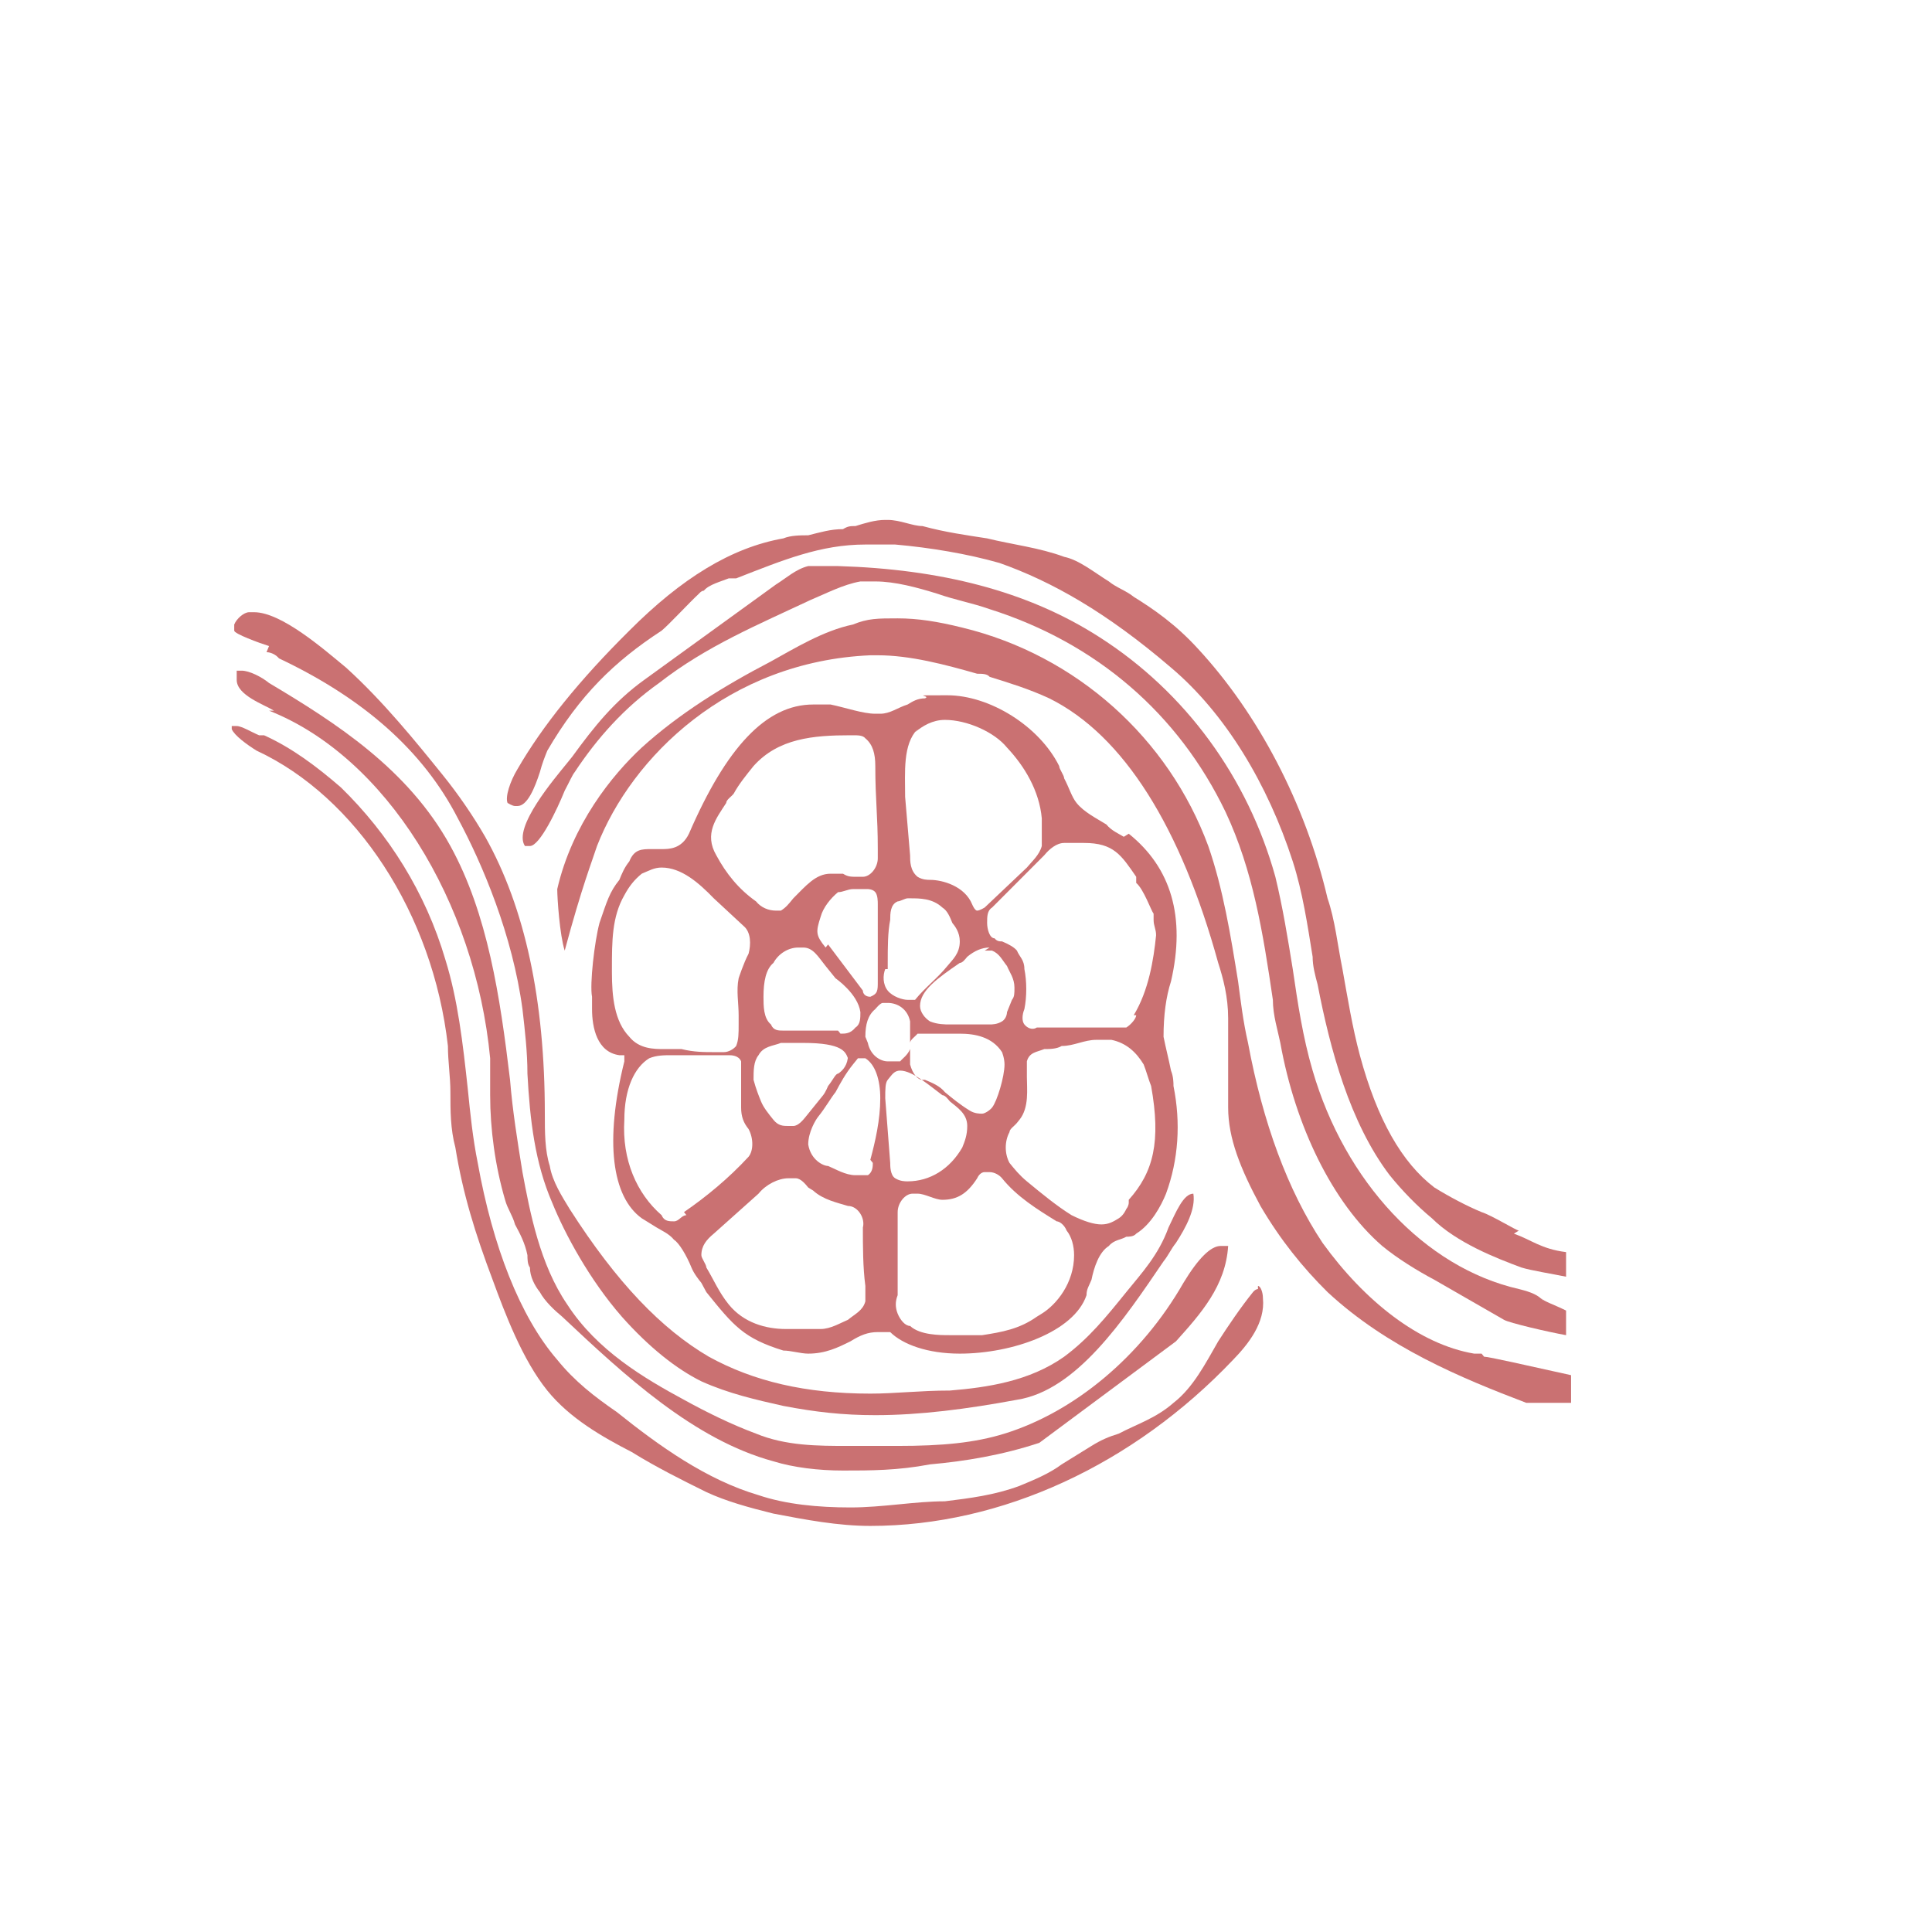
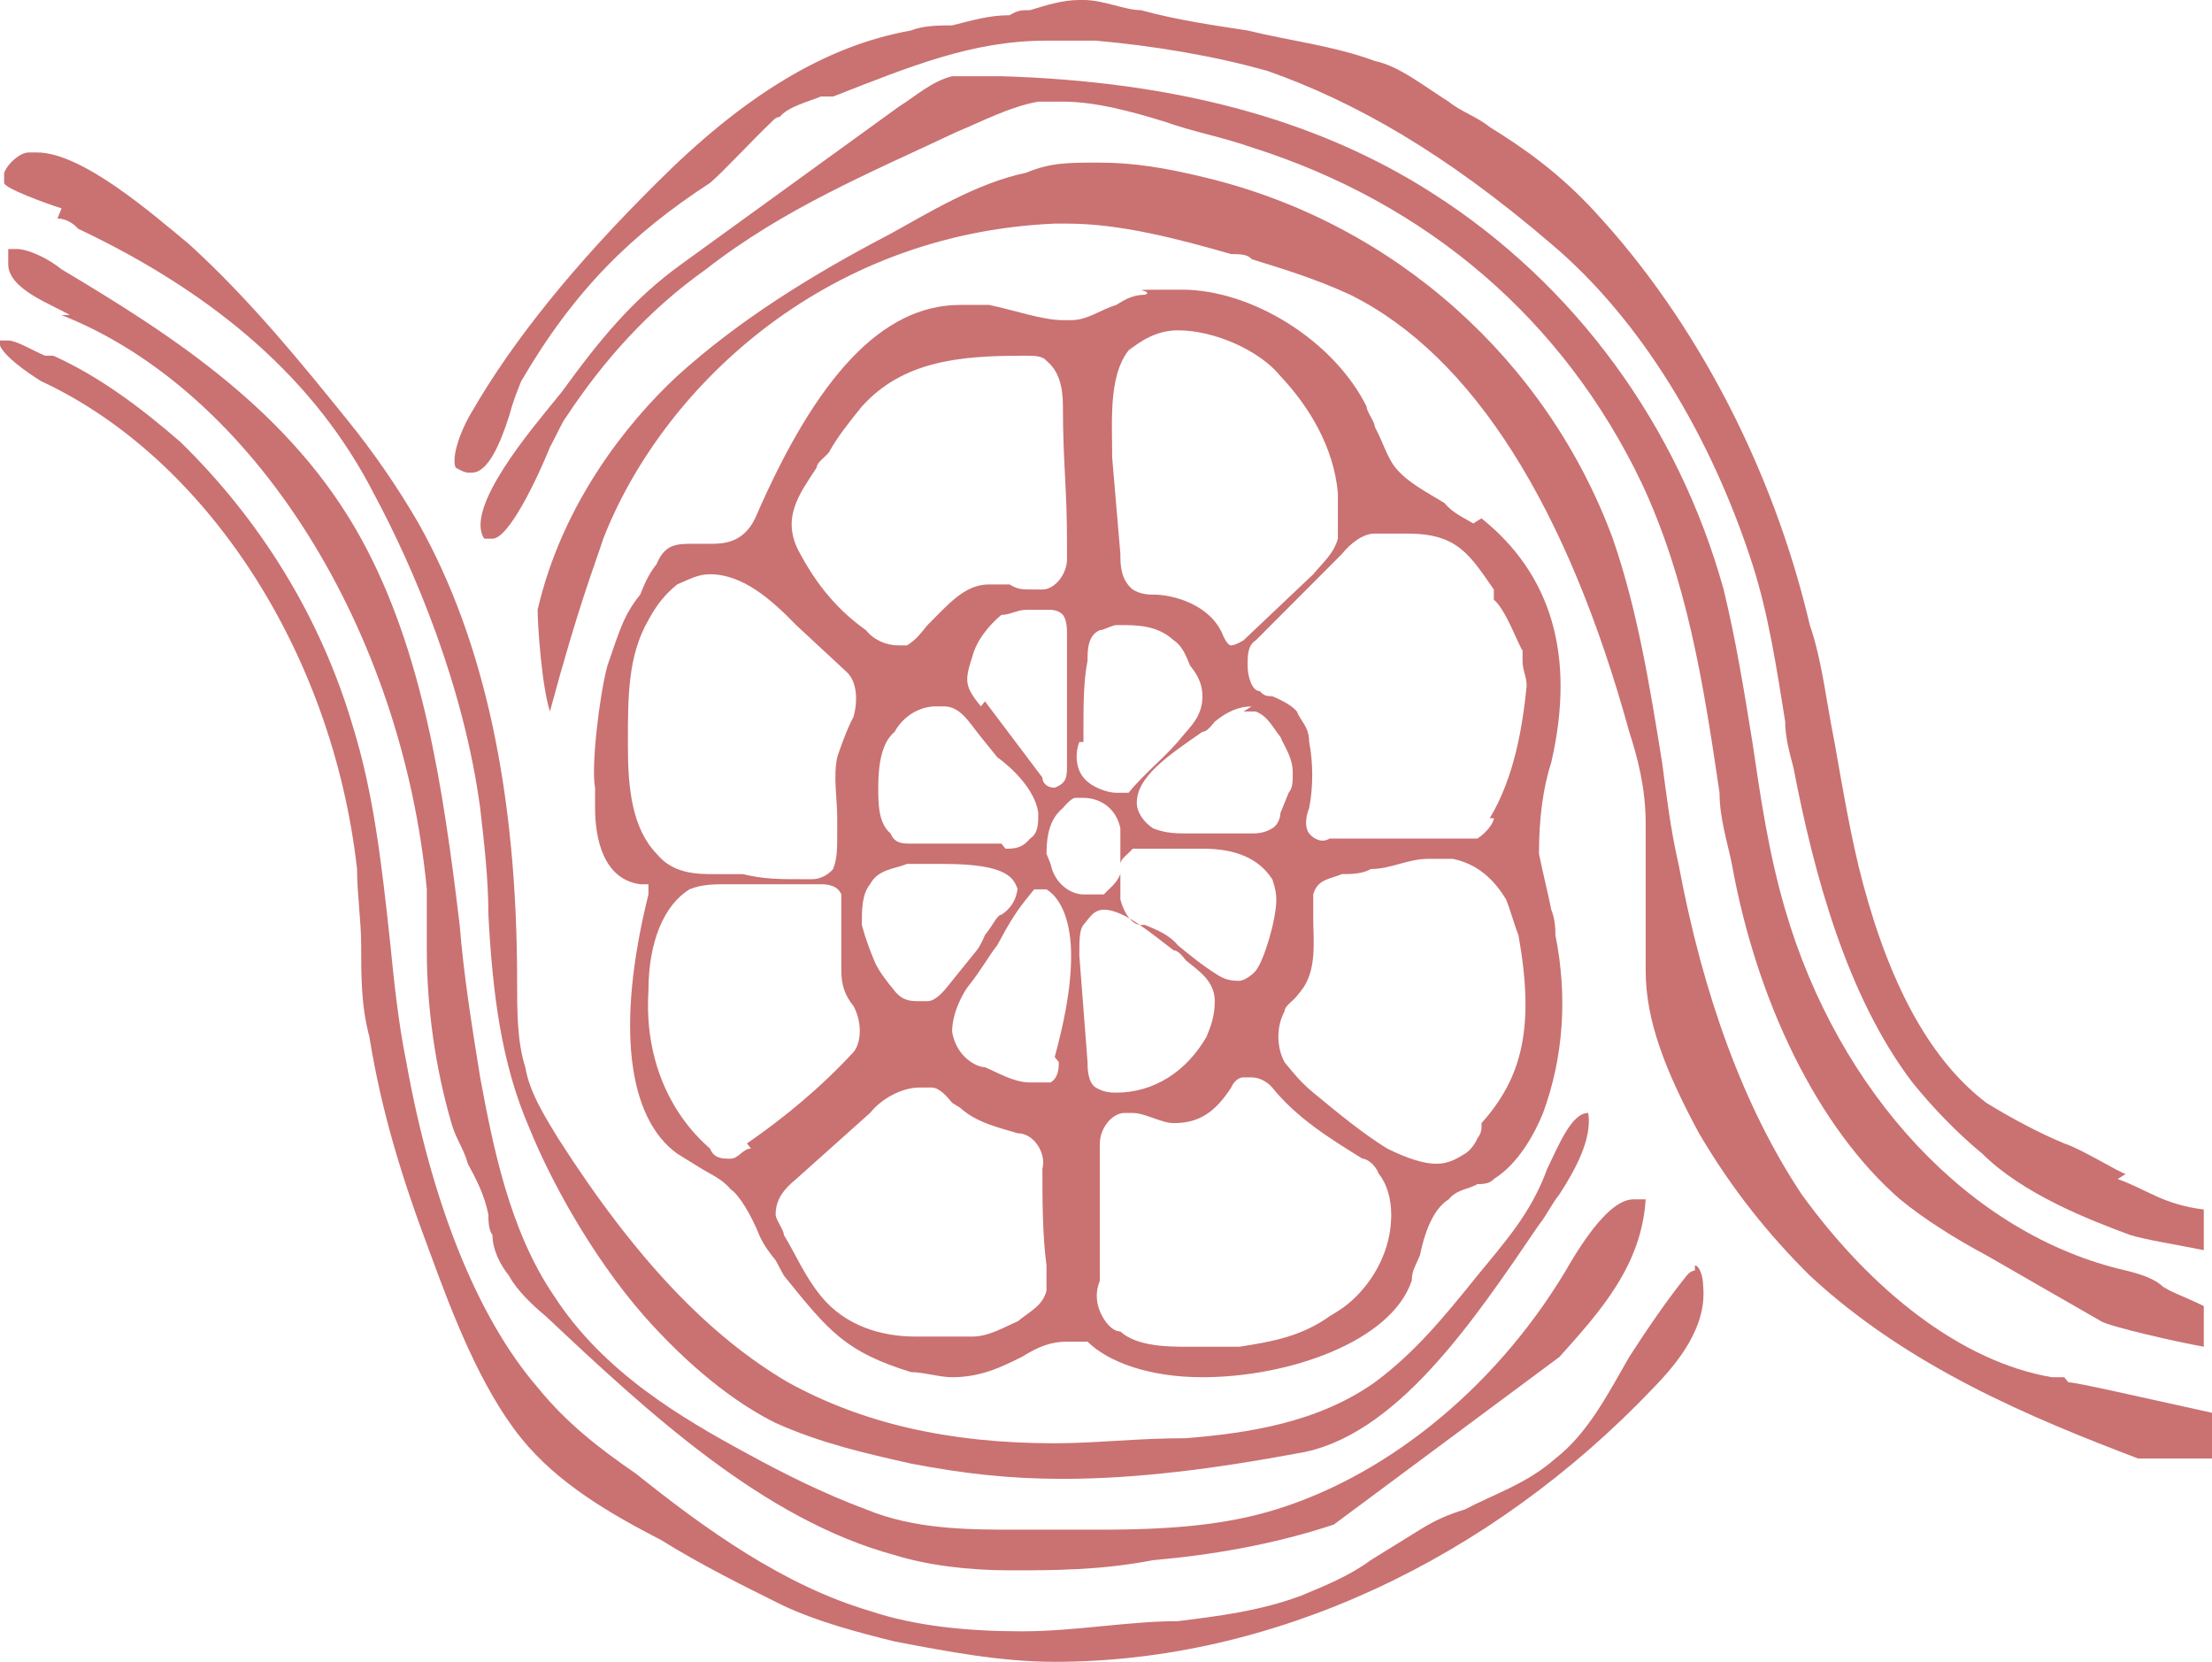
- <svg xmlns="http://www.w3.org/2000/svg" width="1024px" height="1024px" viewBox="0 0 1024 1024" version="1.1">
+ <svg xmlns="http://www.w3.org/2000/svg" version="1.1" viewBox="122.82 275.57 709.87 533.2">
  <g id="surface1">
    <path style=" stroke:none;fill-rule:nonzero;fill:rgb(79.216%,44.314%,44.706%);fill-opacity:1;" d="M 818.203 689.734 C 815.57 686.473 811.617 684.84 805.031 683.211 C 754.988 671.797 712.844 626.141 695.723 567.441 C 690.453 549.504 687.82 531.566 685.188 513.629 C 682.551 497.324 679.918 481.02 675.965 464.715 C 661.48 412.535 628.555 366.879 582.461 337.527 C 544.266 313.07 498.172 301.656 444.176 300.027 L 428.371 300.027 C 421.785 301.656 416.516 306.547 411.25 309.809 L 341.449 360.355 C 325.645 371.77 315.109 384.816 303.254 401.121 L 300.621 404.383 C 294.035 412.535 271.648 438.625 278.23 448.406 L 280.867 448.406 C 286.133 448.406 295.352 428.84 299.305 419.059 C 301.938 414.164 303.254 410.906 304.574 409.273 C 316.426 391.336 330.914 375.031 349.352 361.988 C 374.375 342.422 402.031 331.008 429.688 317.961 C 437.59 314.699 446.809 309.809 456.027 308.18 L 463.93 308.18 C 474.465 308.18 486.32 311.441 496.855 314.699 C 506.074 317.961 515.293 319.594 524.512 322.852 C 581.145 340.789 624.605 378.293 649.625 430.473 C 664.113 461.453 669.383 494.062 674.648 529.938 C 674.648 538.09 677.285 546.242 678.602 552.766 C 686.504 596.789 706.258 637.555 732.598 660.383 C 740.5 666.906 751.035 673.426 760.254 678.32 L 797.129 699.516 C 799.766 701.148 820.836 706.039 830.055 707.668 L 830.055 694.625 C 823.473 691.363 818.203 689.734 816.887 688.102 Z M 818.203 689.734 " />
    <path style=" stroke:none;fill-rule:nonzero;fill:rgb(79.216%,44.314%,44.706%);fill-opacity:1;" d="M 785.277 717.453 L 781.328 717.453 C 752.352 712.559 723.379 689.734 700.988 658.75 C 682.551 631.031 669.383 595.16 661.48 552.766 C 658.844 541.352 657.527 529.938 656.211 520.152 C 652.262 495.695 648.309 471.234 640.406 448.406 C 619.336 391.336 570.605 347.312 510.023 332.637 C 496.855 329.375 486.32 327.746 475.781 327.746 C 465.246 327.746 459.977 327.746 452.078 331.008 C 436.273 334.266 420.469 344.051 408.617 350.574 C 383.594 363.617 359.887 378.293 340.133 396.23 C 324.328 410.906 303.254 436.992 295.352 471.234 C 295.352 476.129 296.672 495.695 299.305 503.848 C 308.523 469.605 313.793 456.559 316.426 448.406 C 334.863 401.121 386.227 350.574 461.297 347.312 L 465.246 347.312 C 482.367 347.312 500.805 352.203 517.926 357.094 C 520.559 357.094 523.195 357.094 524.512 358.727 C 535.047 361.988 545.582 365.25 556.121 370.141 C 595.629 389.707 625.922 438.625 645.676 510.371 C 648.309 518.523 650.945 528.305 650.945 539.719 L 650.945 587.008 C 650.945 603.312 657.527 619.617 668.066 639.184 C 678.602 657.121 690.453 671.797 703.625 684.84 C 735.23 714.191 774.742 730.496 808.984 743.543 L 832.691 743.543 L 832.691 728.867 C 810.301 723.973 789.23 719.082 786.594 719.082 Z M 785.277 717.453 " />
    <path style=" stroke:none;fill-rule:nonzero;fill:rgb(79.216%,44.314%,44.706%);fill-opacity:1;" d="M 595.629 443.516 C 592.996 441.887 589.043 440.254 586.41 436.992 C 581.145 433.734 574.559 430.473 570.605 425.578 C 567.973 422.32 566.656 417.426 564.023 412.535 C 564.023 410.906 561.387 407.645 561.387 406.012 C 550.852 384.816 524.512 368.508 502.121 368.508 C 479.734 368.508 494.219 368.508 490.27 370.141 C 486.32 370.141 483.684 371.77 481.051 373.402 C 475.781 375.031 471.832 378.293 466.562 378.293 L 463.93 378.293 C 457.344 378.293 448.125 375.031 440.223 373.402 L 431.004 373.402 C 405.98 373.402 384.91 396.23 365.156 441.887 C 361.203 450.039 354.617 450.039 350.668 450.039 L 345.398 450.039 C 340.133 450.039 336.18 450.039 333.547 456.559 C 330.914 459.82 329.594 463.082 328.277 466.344 C 323.012 472.867 321.691 477.758 317.742 489.172 C 315.109 498.957 312.473 521.785 313.793 528.305 L 313.793 534.828 C 313.793 544.613 316.426 557.656 328.277 559.285 L 330.914 559.285 L 330.914 562.547 C 320.375 604.941 324.328 634.293 340.133 645.707 L 348.035 650.598 C 350.668 652.23 354.617 653.859 357.254 657.121 C 359.887 658.75 363.836 665.273 366.473 671.797 C 367.789 675.059 370.422 678.32 371.738 679.949 L 374.375 684.84 C 388.859 702.777 394.129 709.301 415.199 715.82 C 419.152 715.82 424.418 717.453 428.371 717.453 C 437.59 717.453 444.176 714.191 450.758 710.93 C 456.027 707.668 459.977 706.039 465.246 706.039 L 471.832 706.039 C 478.418 712.559 491.586 717.453 508.707 717.453 C 536.363 717.453 569.289 706.039 575.875 686.473 C 575.875 683.211 577.191 681.578 578.508 678.32 C 579.824 671.797 582.461 663.645 587.727 660.383 C 590.363 657.121 594.312 657.121 596.945 655.492 C 598.262 655.492 600.898 655.492 602.215 653.859 C 610.117 648.969 615.383 639.184 618.02 632.664 C 624.605 614.727 625.922 595.16 621.969 575.594 C 621.969 573.961 621.969 570.699 620.652 567.441 C 619.336 560.918 618.02 556.027 616.703 549.504 C 616.703 538.09 618.02 528.305 620.652 520.152 C 628.555 485.91 620.652 459.82 598.262 441.887 Z M 485 388.078 C 488.953 384.816 494.219 381.555 500.805 381.555 C 512.66 381.555 527.145 388.078 533.73 396.23 C 542.949 406.012 550.852 419.059 552.168 433.734 L 552.168 448.406 C 550.852 453.301 546.902 456.559 544.266 459.82 L 521.879 481.02 C 521.879 481.02 519.242 482.648 517.926 482.648 C 516.609 482.648 515.293 479.387 515.293 479.387 C 511.34 469.605 499.488 466.344 492.902 466.344 C 491.586 466.344 488.953 466.344 486.32 464.715 C 482.367 461.453 482.367 456.559 482.367 453.301 L 479.734 422.32 C 479.734 409.273 478.418 394.598 486.32 386.445 Z M 521.879 503.848 L 525.828 503.848 C 529.781 505.477 531.098 508.738 533.73 512 C 535.047 515.262 537.68 518.523 537.68 523.414 C 537.68 526.676 537.68 528.305 536.363 529.938 L 533.73 536.457 C 533.73 536.457 533.73 539.719 531.098 541.352 C 528.461 542.98 525.828 542.98 524.512 542.98 L 503.441 542.98 C 500.805 542.98 496.855 542.98 492.902 541.352 C 490.27 539.719 487.637 536.457 487.637 533.199 C 487.637 525.043 496.855 518.523 508.707 510.371 C 510.023 510.371 511.34 508.738 512.66 507.109 C 516.609 503.848 520.559 502.215 524.512 502.215 Z M 470.516 513.629 L 470.516 510.371 C 470.516 502.215 470.516 494.062 471.832 487.543 C 471.832 484.281 471.832 479.387 475.781 477.758 C 477.098 477.758 479.734 476.129 481.051 476.129 L 482.367 476.129 C 487.637 476.129 494.219 476.129 499.488 481.02 C 502.121 482.648 503.441 485.91 504.758 489.172 C 506.074 490.801 508.707 494.062 508.707 498.957 C 508.707 505.477 504.758 508.738 502.121 512 C 496.855 518.523 490.27 523.414 485 529.938 L 481.051 529.938 C 478.418 529.938 473.148 528.305 470.516 525.043 C 467.879 521.785 467.879 516.891 469.199 513.629 Z M 384.91 425.578 C 384.91 423.949 387.543 422.32 388.859 420.688 C 391.496 415.797 395.445 410.906 399.395 406.012 C 412.566 391.336 431.004 389.707 450.758 389.707 L 452.078 389.707 C 454.711 389.707 457.344 389.707 458.66 391.336 C 462.613 394.598 463.93 399.492 463.93 406.012 C 463.93 423.949 465.246 432.102 465.246 450.039 L 465.246 454.93 C 465.246 459.82 461.297 464.715 457.344 464.715 L 454.711 464.715 C 450.758 464.715 449.441 464.715 446.809 463.082 L 440.223 463.082 C 437.59 463.082 440.223 463.082 440.223 463.082 C 432.32 463.082 427.055 469.605 420.469 476.129 C 417.836 479.387 416.516 481.02 413.883 482.648 L 411.25 482.648 C 407.297 482.648 403.348 481.02 400.715 477.758 C 391.496 471.234 384.91 463.082 379.641 453.301 C 373.055 441.887 379.641 433.734 384.91 425.578 Z M 444.176 546.242 L 415.199 546.242 C 412.566 546.242 409.934 546.242 408.617 542.98 C 404.664 539.719 404.664 533.199 404.664 528.305 C 404.664 520.152 405.98 513.629 409.934 510.371 C 412.566 505.477 417.836 502.215 423.102 502.215 L 425.738 502.215 C 431.004 502.215 433.637 507.109 437.59 512 L 442.859 518.523 C 442.859 518.523 454.711 526.676 456.027 536.457 C 456.027 539.719 456.027 542.98 453.395 544.613 C 450.758 547.871 448.125 547.871 445.492 547.871 Z M 449.441 559.285 C 449.441 564.18 446.809 567.441 444.176 569.07 C 442.859 569.07 441.539 572.332 438.906 575.594 C 438.906 575.594 437.59 578.852 436.273 580.484 L 432.32 585.375 L 427.055 591.898 C 425.738 593.527 423.102 596.789 420.469 596.789 L 417.836 596.789 C 415.199 596.789 412.566 596.789 409.934 593.527 C 407.297 590.266 404.664 587.008 403.348 583.746 C 402.031 580.484 400.715 577.223 399.395 572.332 C 399.395 567.441 399.395 562.547 402.031 559.285 C 404.664 554.395 409.934 554.395 413.883 552.766 L 425.738 552.766 C 446.809 552.766 448.125 557.656 449.441 560.918 Z M 437.59 502.215 C 432.32 495.695 432.32 494.062 434.957 485.91 C 436.273 481.02 440.223 476.129 444.176 472.867 C 446.809 472.867 449.441 471.234 452.078 471.234 L 459.977 471.234 C 459.977 471.234 462.613 471.234 463.93 472.867 C 465.246 474.496 465.246 477.758 465.246 479.387 L 465.246 520.152 C 465.246 525.043 465.246 526.676 461.297 528.305 C 458.66 528.305 457.344 526.676 457.344 525.043 L 438.906 500.586 Z M 324.328 513.629 C 324.328 498.957 324.328 485.91 330.914 474.496 C 333.547 469.605 336.18 466.344 340.133 463.082 C 344.082 461.453 346.715 459.82 350.668 459.82 C 361.203 459.82 370.422 467.973 378.324 476.129 L 394.129 490.801 C 398.078 494.062 398.078 500.586 396.762 505.477 C 394.129 510.371 391.496 518.523 391.496 518.523 C 390.176 525.043 391.496 531.566 391.496 538.09 L 391.496 542.98 C 391.496 547.871 391.496 551.133 390.176 554.395 C 388.859 556.027 386.227 557.656 383.594 557.656 L 379.641 557.656 C 373.055 557.656 367.789 557.656 361.203 556.027 L 351.984 556.027 C 346.715 556.027 338.812 556.027 333.547 549.504 C 325.645 541.352 324.328 528.305 324.328 515.262 Z M 363.836 644.078 C 361.203 644.078 359.887 647.336 357.254 647.336 C 354.617 647.336 351.984 647.336 350.668 644.078 C 337.496 632.664 329.594 614.727 330.914 593.527 C 330.914 577.223 336.18 565.809 344.082 560.918 C 348.035 559.285 351.984 559.285 355.934 559.285 L 386.227 559.285 C 387.543 559.285 391.496 559.285 392.812 562.547 L 392.812 587.008 C 392.812 591.898 394.129 595.16 396.762 598.422 C 399.395 603.312 399.395 609.836 396.762 613.094 C 386.227 624.508 374.375 634.293 362.52 642.445 Z M 458.66 689.734 C 457.344 694.625 453.395 696.254 449.441 699.516 C 445.492 701.148 440.223 704.406 434.957 704.406 L 416.516 704.406 C 405.98 704.406 394.129 701.148 386.227 691.363 C 380.957 684.84 378.324 678.32 374.375 671.797 C 374.375 670.164 371.738 666.906 371.738 665.273 C 371.738 660.383 374.375 657.121 378.324 653.859 L 402.031 632.664 C 405.98 627.77 412.566 624.508 417.836 624.508 L 421.785 624.508 C 424.418 624.508 427.055 627.77 428.371 629.402 L 431.004 631.031 C 436.273 635.922 444.176 637.555 449.441 639.184 C 454.711 639.184 458.66 645.707 457.344 650.598 C 457.344 660.383 457.344 671.797 458.66 681.578 L 458.66 692.992 Z M 462.613 616.355 C 462.613 617.988 462.613 621.25 459.977 622.879 L 453.395 622.879 C 448.125 622.879 442.859 619.617 438.906 617.988 C 436.273 617.988 429.688 614.727 428.371 606.574 C 428.371 600.051 432.32 593.527 433.637 591.898 C 437.59 587.008 440.223 582.113 442.859 578.852 C 445.492 573.961 448.125 569.07 452.078 564.18 L 454.711 560.918 L 458.66 560.918 C 463.93 564.18 466.562 572.332 466.562 582.113 C 466.562 593.527 463.93 604.941 461.297 614.727 Z M 458.66 549.504 C 458.66 542.98 459.977 538.09 463.93 534.828 C 463.93 534.828 466.562 531.566 467.879 531.566 L 470.516 531.566 C 475.781 531.566 481.051 534.828 482.367 541.352 L 482.367 552.766 C 482.367 551.133 485 549.504 486.32 547.871 L 508.707 547.871 C 516.609 547.871 525.828 549.504 531.098 557.656 C 531.098 557.656 532.414 560.918 532.414 564.18 C 532.414 570.699 528.461 583.746 525.828 587.008 C 524.512 588.637 521.879 590.266 520.559 590.266 C 519.242 590.266 516.609 590.266 513.977 588.637 C 508.707 585.375 504.758 582.113 500.805 578.852 C 498.172 575.594 494.219 573.961 490.27 572.332 L 488.953 572.332 C 486.32 572.332 483.684 569.07 482.367 564.18 L 482.367 556.027 C 481.051 559.285 478.418 560.918 477.098 562.547 L 470.516 562.547 C 466.562 562.547 461.297 559.285 459.977 552.766 Z M 471.832 570.699 C 473.148 569.07 474.465 567.441 477.098 567.441 C 483.684 567.441 492.902 575.594 499.488 580.484 C 500.805 580.484 502.121 582.113 503.441 583.746 C 507.391 587.008 512.66 590.266 512.66 596.789 C 512.66 601.68 511.34 604.941 510.023 608.203 C 503.441 619.617 492.902 626.141 481.051 626.141 C 479.734 626.141 477.098 626.141 474.465 624.508 C 471.832 622.879 471.832 617.988 471.832 616.355 L 469.199 582.113 C 469.199 577.223 469.199 573.961 470.516 572.332 Z M 549.535 697.887 C 540.316 704.406 531.098 706.039 520.559 707.668 L 503.441 707.668 C 498.172 707.668 487.637 707.668 482.367 702.777 C 479.734 702.777 477.098 699.516 475.781 696.254 C 474.465 692.992 474.465 689.734 475.781 686.473 L 475.781 642.445 C 475.781 637.555 479.734 632.664 483.684 632.664 L 486.32 632.664 C 490.27 632.664 495.539 635.922 499.488 635.922 C 507.391 635.922 512.66 632.664 517.926 624.508 C 517.926 624.508 519.242 621.25 521.879 621.25 L 524.512 621.25 C 527.145 621.25 529.781 622.879 531.098 624.508 C 539 634.293 549.535 640.816 560.07 647.336 C 561.387 647.336 564.023 648.969 565.34 652.23 C 567.973 655.492 569.289 660.383 569.289 665.273 C 569.289 679.949 560.07 691.363 552.168 696.254 Z M 598.262 637.555 C 598.262 637.555 598.262 639.184 596.945 640.816 C 596.945 640.816 595.629 644.078 592.996 645.707 C 590.363 647.336 587.727 648.969 583.777 648.969 C 579.824 648.969 574.559 647.336 567.973 644.078 C 560.07 639.184 552.168 632.664 544.266 626.141 C 540.316 622.879 537.68 619.617 535.047 616.355 C 532.414 611.465 532.414 604.941 535.047 600.051 C 535.047 598.422 537.68 596.789 539 595.16 L 540.316 593.527 C 545.582 587.008 544.266 577.223 544.266 570.699 L 544.266 562.547 C 545.582 557.656 549.535 557.656 553.484 556.027 C 556.121 556.027 560.07 556.027 562.703 554.395 C 569.289 554.395 574.559 551.133 581.145 551.133 L 589.043 551.133 C 596.945 552.766 602.215 557.656 606.164 564.18 C 607.484 567.441 608.801 572.332 610.117 575.594 C 615.383 604.941 611.434 621.25 598.262 635.922 Z M 602.215 538.09 C 602.215 539.719 599.582 542.98 596.945 544.613 L 549.535 544.613 C 546.902 546.242 544.266 544.613 542.949 542.98 C 541.633 541.352 541.633 538.09 542.949 534.828 C 544.266 528.305 544.266 520.152 542.949 513.629 C 542.949 508.738 540.316 507.109 539 503.848 C 537.68 502.215 535.047 500.586 531.098 498.957 C 529.781 498.957 528.461 498.957 527.145 497.324 C 524.512 497.324 523.195 492.434 523.195 489.172 C 523.195 485.91 523.195 482.648 525.828 481.02 L 553.484 453.301 C 556.121 450.039 560.07 446.777 564.023 446.777 L 574.559 446.777 C 590.363 446.777 594.312 453.301 602.215 464.715 L 602.215 467.973 C 606.164 471.234 610.117 482.648 611.434 484.281 L 611.434 487.543 C 611.434 490.801 612.75 492.434 612.75 495.695 C 611.434 508.738 608.801 525.043 600.898 538.09 Z M 602.215 538.09 " />
    <path style=" stroke:none;fill-rule:nonzero;fill:rgb(79.216%,44.314%,44.706%);fill-opacity:1;" d="M 805.031 652.23 C 803.715 652.23 790.547 644.078 785.277 642.445 C 777.375 639.184 768.156 634.293 760.254 629.402 C 743.133 616.355 729.965 593.527 720.746 559.285 C 716.793 544.613 714.16 528.305 711.527 513.629 C 708.891 500.586 707.574 487.543 703.625 476.129 C 691.77 425.578 666.746 378.293 635.141 344.051 C 623.285 331.008 611.434 322.852 600.898 316.332 C 596.945 313.07 591.68 311.441 587.727 308.18 C 579.824 303.285 571.922 296.766 564.023 295.133 C 550.852 290.242 536.363 288.613 523.195 285.352 C 512.66 283.719 500.805 282.09 488.953 278.828 C 483.684 278.828 477.098 275.566 470.516 275.566 L 469.199 275.566 C 463.93 275.566 458.66 277.199 453.395 278.828 C 450.758 278.828 449.441 278.828 446.809 280.457 C 440.223 280.457 434.957 282.09 428.371 283.719 C 424.418 283.719 419.152 283.719 415.199 285.352 C 387.543 290.242 361.203 306.547 333.547 334.266 C 307.207 360.355 287.453 384.816 274.281 407.645 C 270.332 414.164 267.695 422.32 269.012 425.578 C 269.012 425.578 271.648 427.211 272.965 427.211 L 274.281 427.211 C 279.551 427.211 283.5 417.426 286.133 409.273 C 287.453 404.383 288.77 401.121 290.086 397.859 C 307.207 368.508 325.645 350.574 350.668 334.266 C 354.617 331.008 365.156 319.594 370.422 314.699 C 370.422 314.699 371.738 313.07 373.055 313.07 C 375.691 309.809 382.273 308.18 386.227 306.547 L 390.176 306.547 C 415.199 296.766 434.957 288.613 458.66 288.613 L 474.465 288.613 C 492.902 290.242 512.66 293.504 529.781 298.395 C 557.438 308.18 586.41 324.484 620.652 353.836 C 649.625 378.293 672.016 415.797 685.188 456.559 C 690.453 472.867 693.086 490.801 695.723 507.109 C 695.723 512 697.039 516.891 698.355 521.785 C 704.941 556.027 715.477 595.16 736.547 622.879 C 743.133 631.031 751.035 639.184 758.938 645.707 C 772.109 658.75 793.18 666.906 806.352 671.797 C 811.617 673.426 822.152 675.059 830.055 676.688 L 830.055 663.645 C 816.887 662.012 811.617 657.121 802.398 653.859 Z M 805.031 652.23 " />
    <path style=" stroke:none;fill-rule:nonzero;fill:rgb(79.216%,44.314%,44.706%);fill-opacity:1;" d="M 141.266 345.68 C 143.898 345.68 146.531 347.312 147.848 348.941 C 192.629 370.141 224.234 397.859 242.672 433.734 C 255.844 458.191 271.648 495.695 276.914 534.828 C 278.23 546.242 279.551 557.656 279.551 569.07 C 280.867 593.527 283.5 616.355 292.719 637.555 C 299.305 653.859 312.473 678.32 329.594 697.887 C 344.082 714.191 358.57 725.605 371.738 732.129 C 386.227 738.648 400.715 741.91 415.199 745.172 C 432.32 748.434 446.809 750.062 463.93 750.062 C 487.637 750.062 512.66 746.801 539 741.91 C 570.605 737.02 595.629 699.516 616.703 668.535 C 619.336 665.273 620.652 662.012 623.285 658.75 C 628.555 650.598 633.824 640.816 632.504 632.664 C 627.238 632.664 623.285 642.445 619.336 650.598 C 614.066 665.273 604.848 675.059 596.945 684.84 C 586.41 697.887 577.191 709.301 564.023 719.082 C 545.582 732.129 523.195 735.387 503.441 737.02 C 487.637 737.02 474.465 738.648 461.297 738.648 C 427.055 738.648 399.395 732.129 375.691 719.082 C 350.668 704.406 326.961 679.949 301.938 640.816 C 297.988 634.293 292.719 626.141 291.402 617.988 C 288.77 609.836 288.77 600.051 288.77 590.266 C 288.77 529.938 278.23 481.02 257.16 443.516 C 250.574 432.102 242.672 420.688 234.77 410.906 C 220.285 392.969 203.164 371.77 183.406 353.836 C 171.555 344.051 149.168 324.484 134.68 324.484 L 132.047 324.484 C 129.41 324.484 125.461 327.746 124.145 331.008 L 124.145 334.266 C 124.145 335.898 137.312 340.789 142.582 342.422 Z M 141.266 345.68 " />
    <path style=" stroke:none;fill-rule:nonzero;fill:rgb(79.216%,44.314%,44.706%);fill-opacity:1;" d="M 142.582 376.664 C 204.48 401.121 251.891 477.758 259.793 560.918 L 259.793 580.484 C 259.793 598.422 262.43 617.988 267.695 635.922 C 269.012 640.816 271.648 644.078 272.965 648.969 C 275.598 653.859 278.23 658.75 279.551 665.273 C 279.551 666.906 279.551 670.164 280.867 671.797 C 280.867 676.688 283.5 681.578 286.133 684.84 C 288.77 689.734 294.035 694.625 297.988 697.887 C 330.914 728.867 367.789 763.109 409.934 774.523 C 420.469 777.785 433.637 779.414 446.809 779.414 C 461.297 779.414 475.781 779.414 492.902 776.152 C 511.34 774.523 531.098 771.262 550.852 764.738 L 623.285 710.93 C 636.457 696.254 649.625 681.578 650.945 660.383 L 646.992 660.383 C 641.727 660.383 635.141 666.906 627.238 679.949 C 604.848 719.082 569.289 748.434 532.414 759.848 C 516.609 764.738 499.488 766.371 475.781 766.371 L 449.441 766.371 C 433.637 766.371 416.516 766.371 400.715 759.848 C 387.543 754.957 374.375 748.434 362.52 741.91 C 341.449 730.496 316.426 715.82 300.621 691.363 C 286.133 670.164 280.867 642.445 276.914 621.25 C 274.281 604.941 271.648 588.637 270.332 572.332 C 265.062 528.305 258.477 484.281 238.723 448.406 C 216.332 407.645 178.141 383.184 142.582 361.988 C 138.629 358.727 132.047 355.465 128.094 355.465 L 125.461 355.465 L 125.461 360.355 C 125.461 368.508 139.945 373.402 145.215 376.664 Z M 142.582 376.664 " />
    <path style=" stroke:none;fill-rule:nonzero;fill:rgb(79.216%,44.314%,44.706%);fill-opacity:1;" d="M 666.746 683.211 C 666.746 683.211 665.43 683.211 664.113 684.84 C 657.527 692.992 650.945 702.777 645.676 710.93 C 639.09 722.344 632.504 735.387 621.969 743.543 C 612.75 751.695 602.215 754.957 592.996 759.848 C 587.727 761.477 583.777 763.109 578.508 766.371 L 562.703 776.152 C 556.121 781.043 548.219 784.305 540.316 787.566 C 527.145 792.457 513.977 794.09 500.805 795.719 C 485 795.719 467.879 798.98 450.758 798.98 C 433.637 798.98 416.516 797.352 402.031 792.457 C 374.375 784.305 349.352 766.371 326.961 748.434 C 315.109 740.281 304.574 732.129 295.352 720.715 C 275.598 697.887 261.109 660.383 253.211 616.355 C 250.574 603.312 249.258 590.266 247.941 577.223 C 245.309 552.766 242.672 529.938 236.09 508.738 C 225.551 472.867 205.797 441.887 180.773 417.426 C 167.605 406.012 154.434 396.23 139.945 389.707 L 137.312 389.707 C 133.363 388.078 128.094 384.816 125.461 384.816 L 122.824 384.816 L 122.824 386.445 C 124.145 389.707 130.727 394.598 135.996 397.859 C 188.676 422.32 229.504 484.281 237.406 554.395 C 237.406 562.547 238.723 570.699 238.723 578.852 C 238.723 588.637 238.723 598.422 241.355 608.203 C 245.309 632.664 251.891 653.859 261.109 678.32 C 267.695 696.254 276.914 720.715 290.086 737.02 C 301.938 751.695 319.059 761.477 334.863 769.629 C 348.035 777.785 361.203 784.305 374.375 790.828 C 384.91 795.719 396.762 798.98 409.934 802.242 C 427.055 805.504 444.176 808.766 461.297 808.766 C 531.098 808.766 600.898 776.152 653.578 720.715 C 661.48 712.559 670.699 701.148 669.383 688.102 C 669.383 684.84 668.066 681.578 666.746 681.578 Z M 666.746 683.211 " />
  </g>
</svg>
